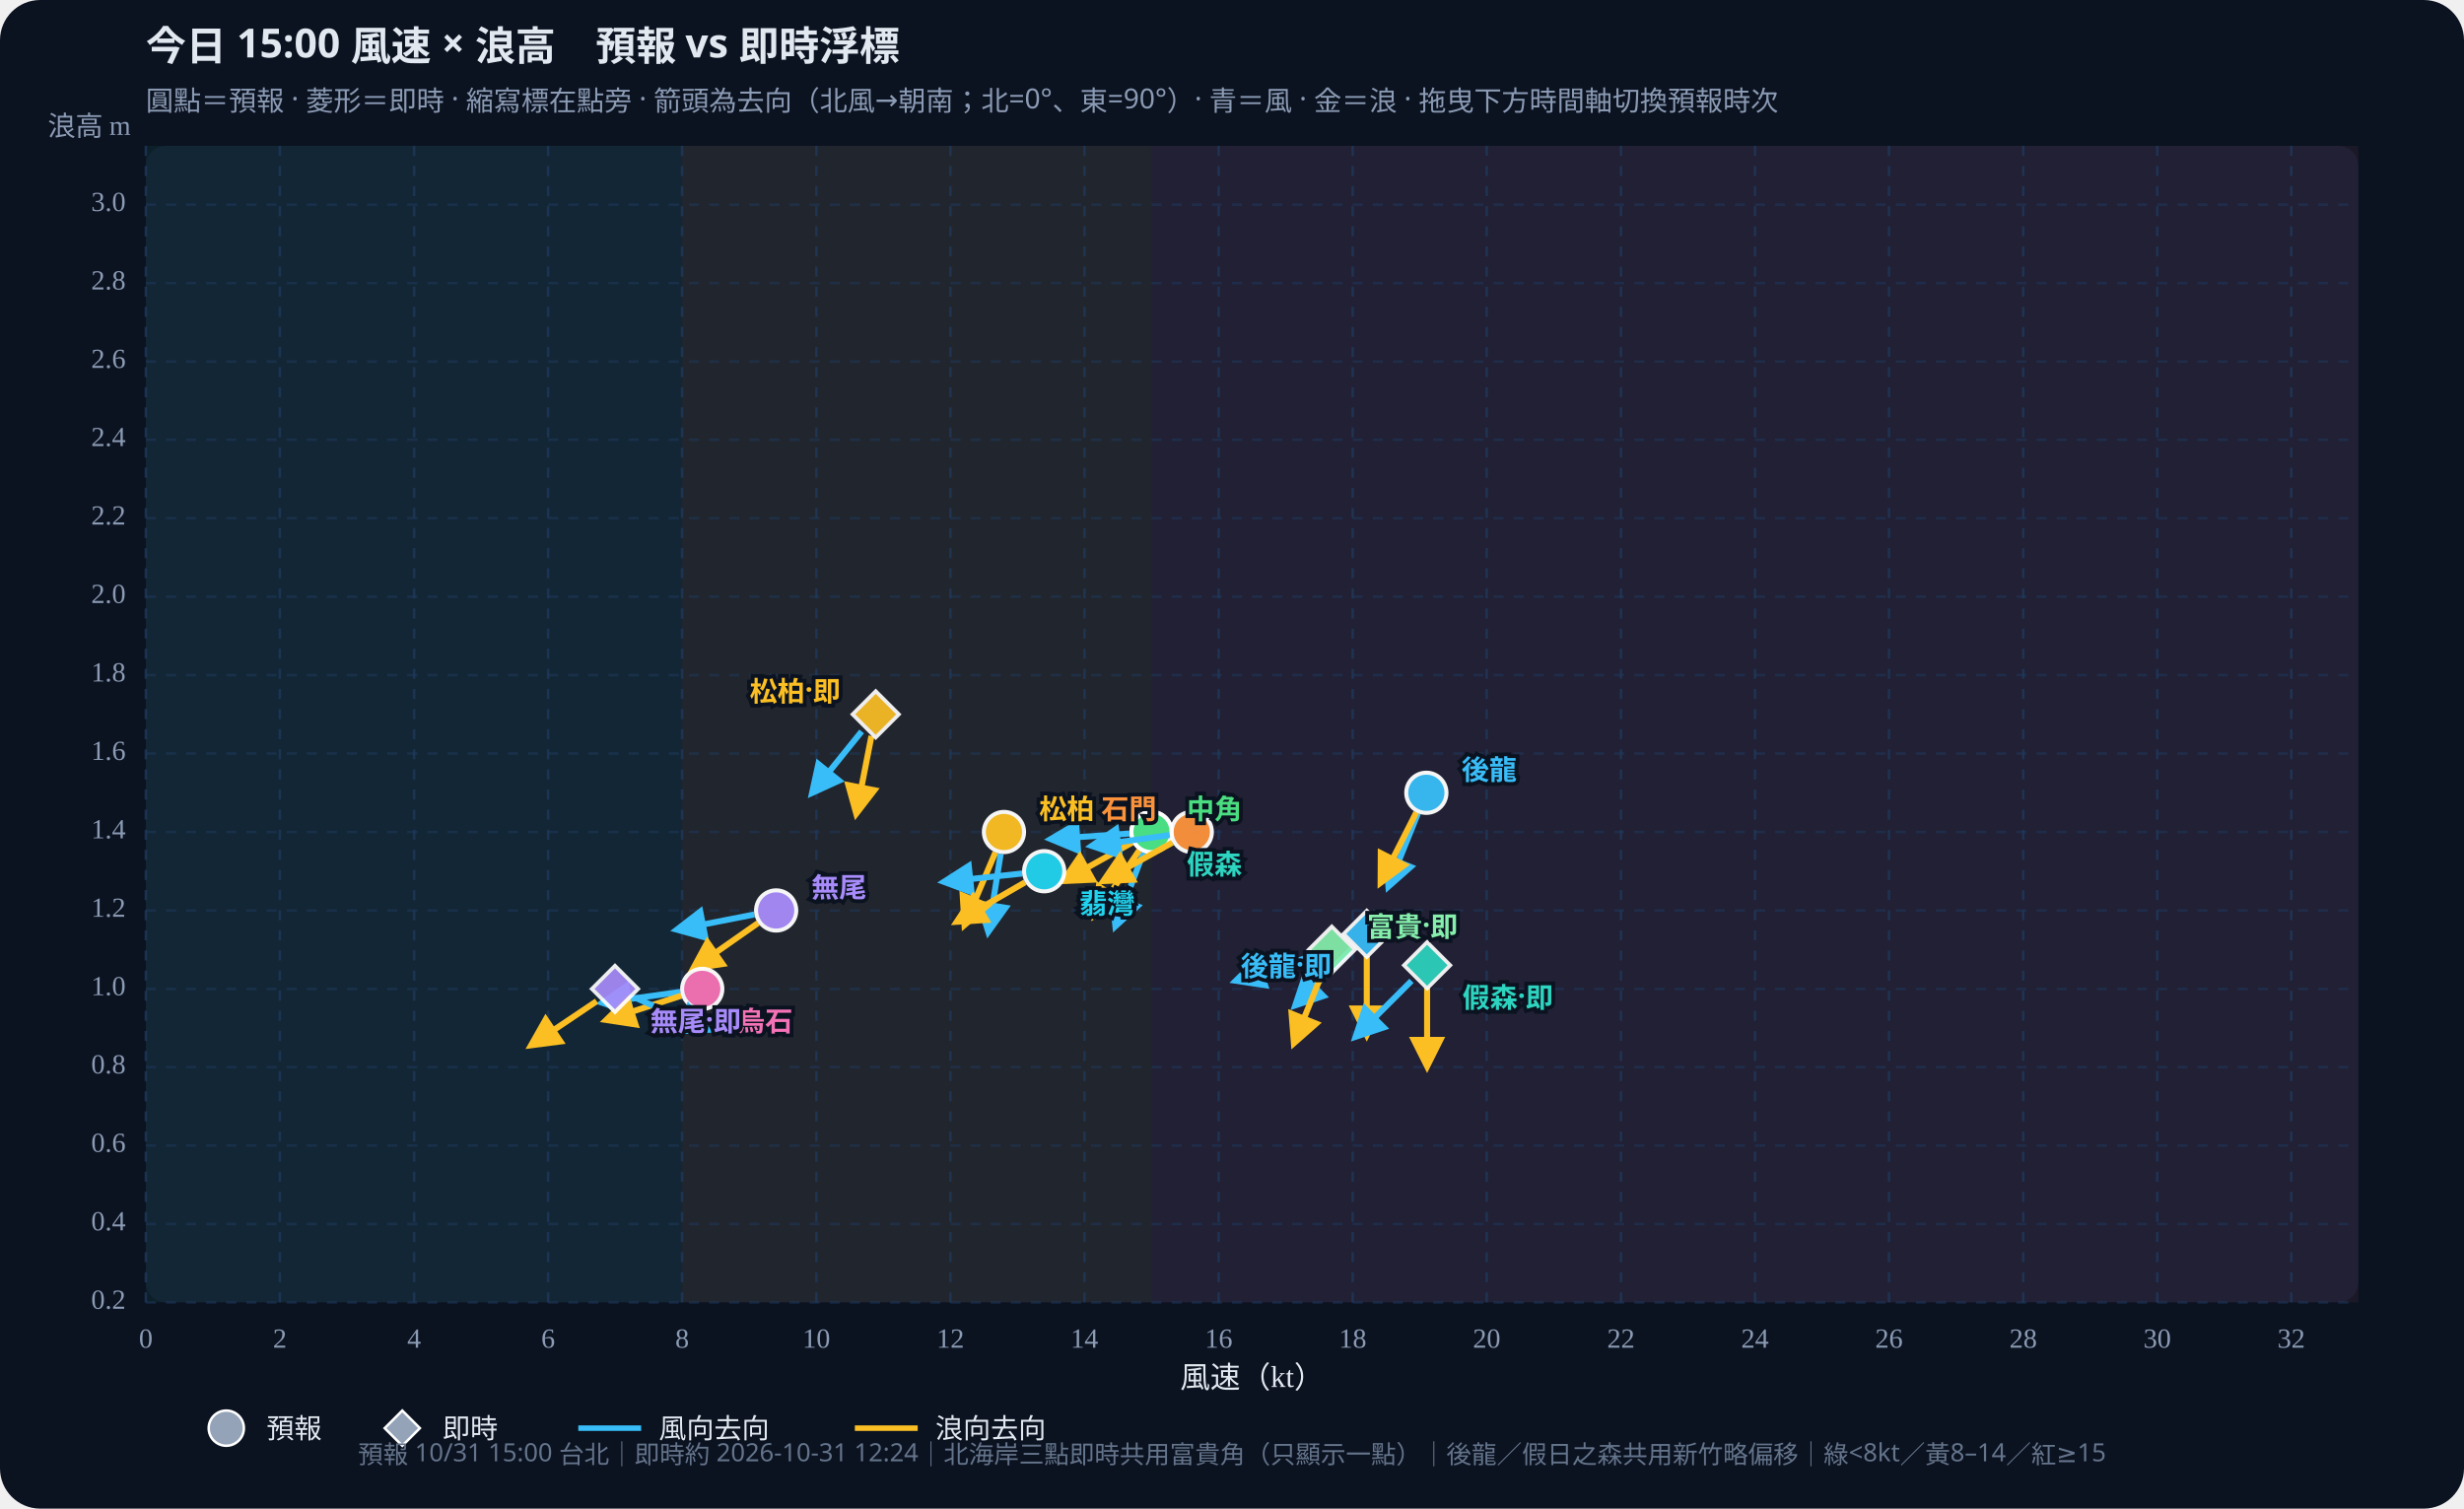
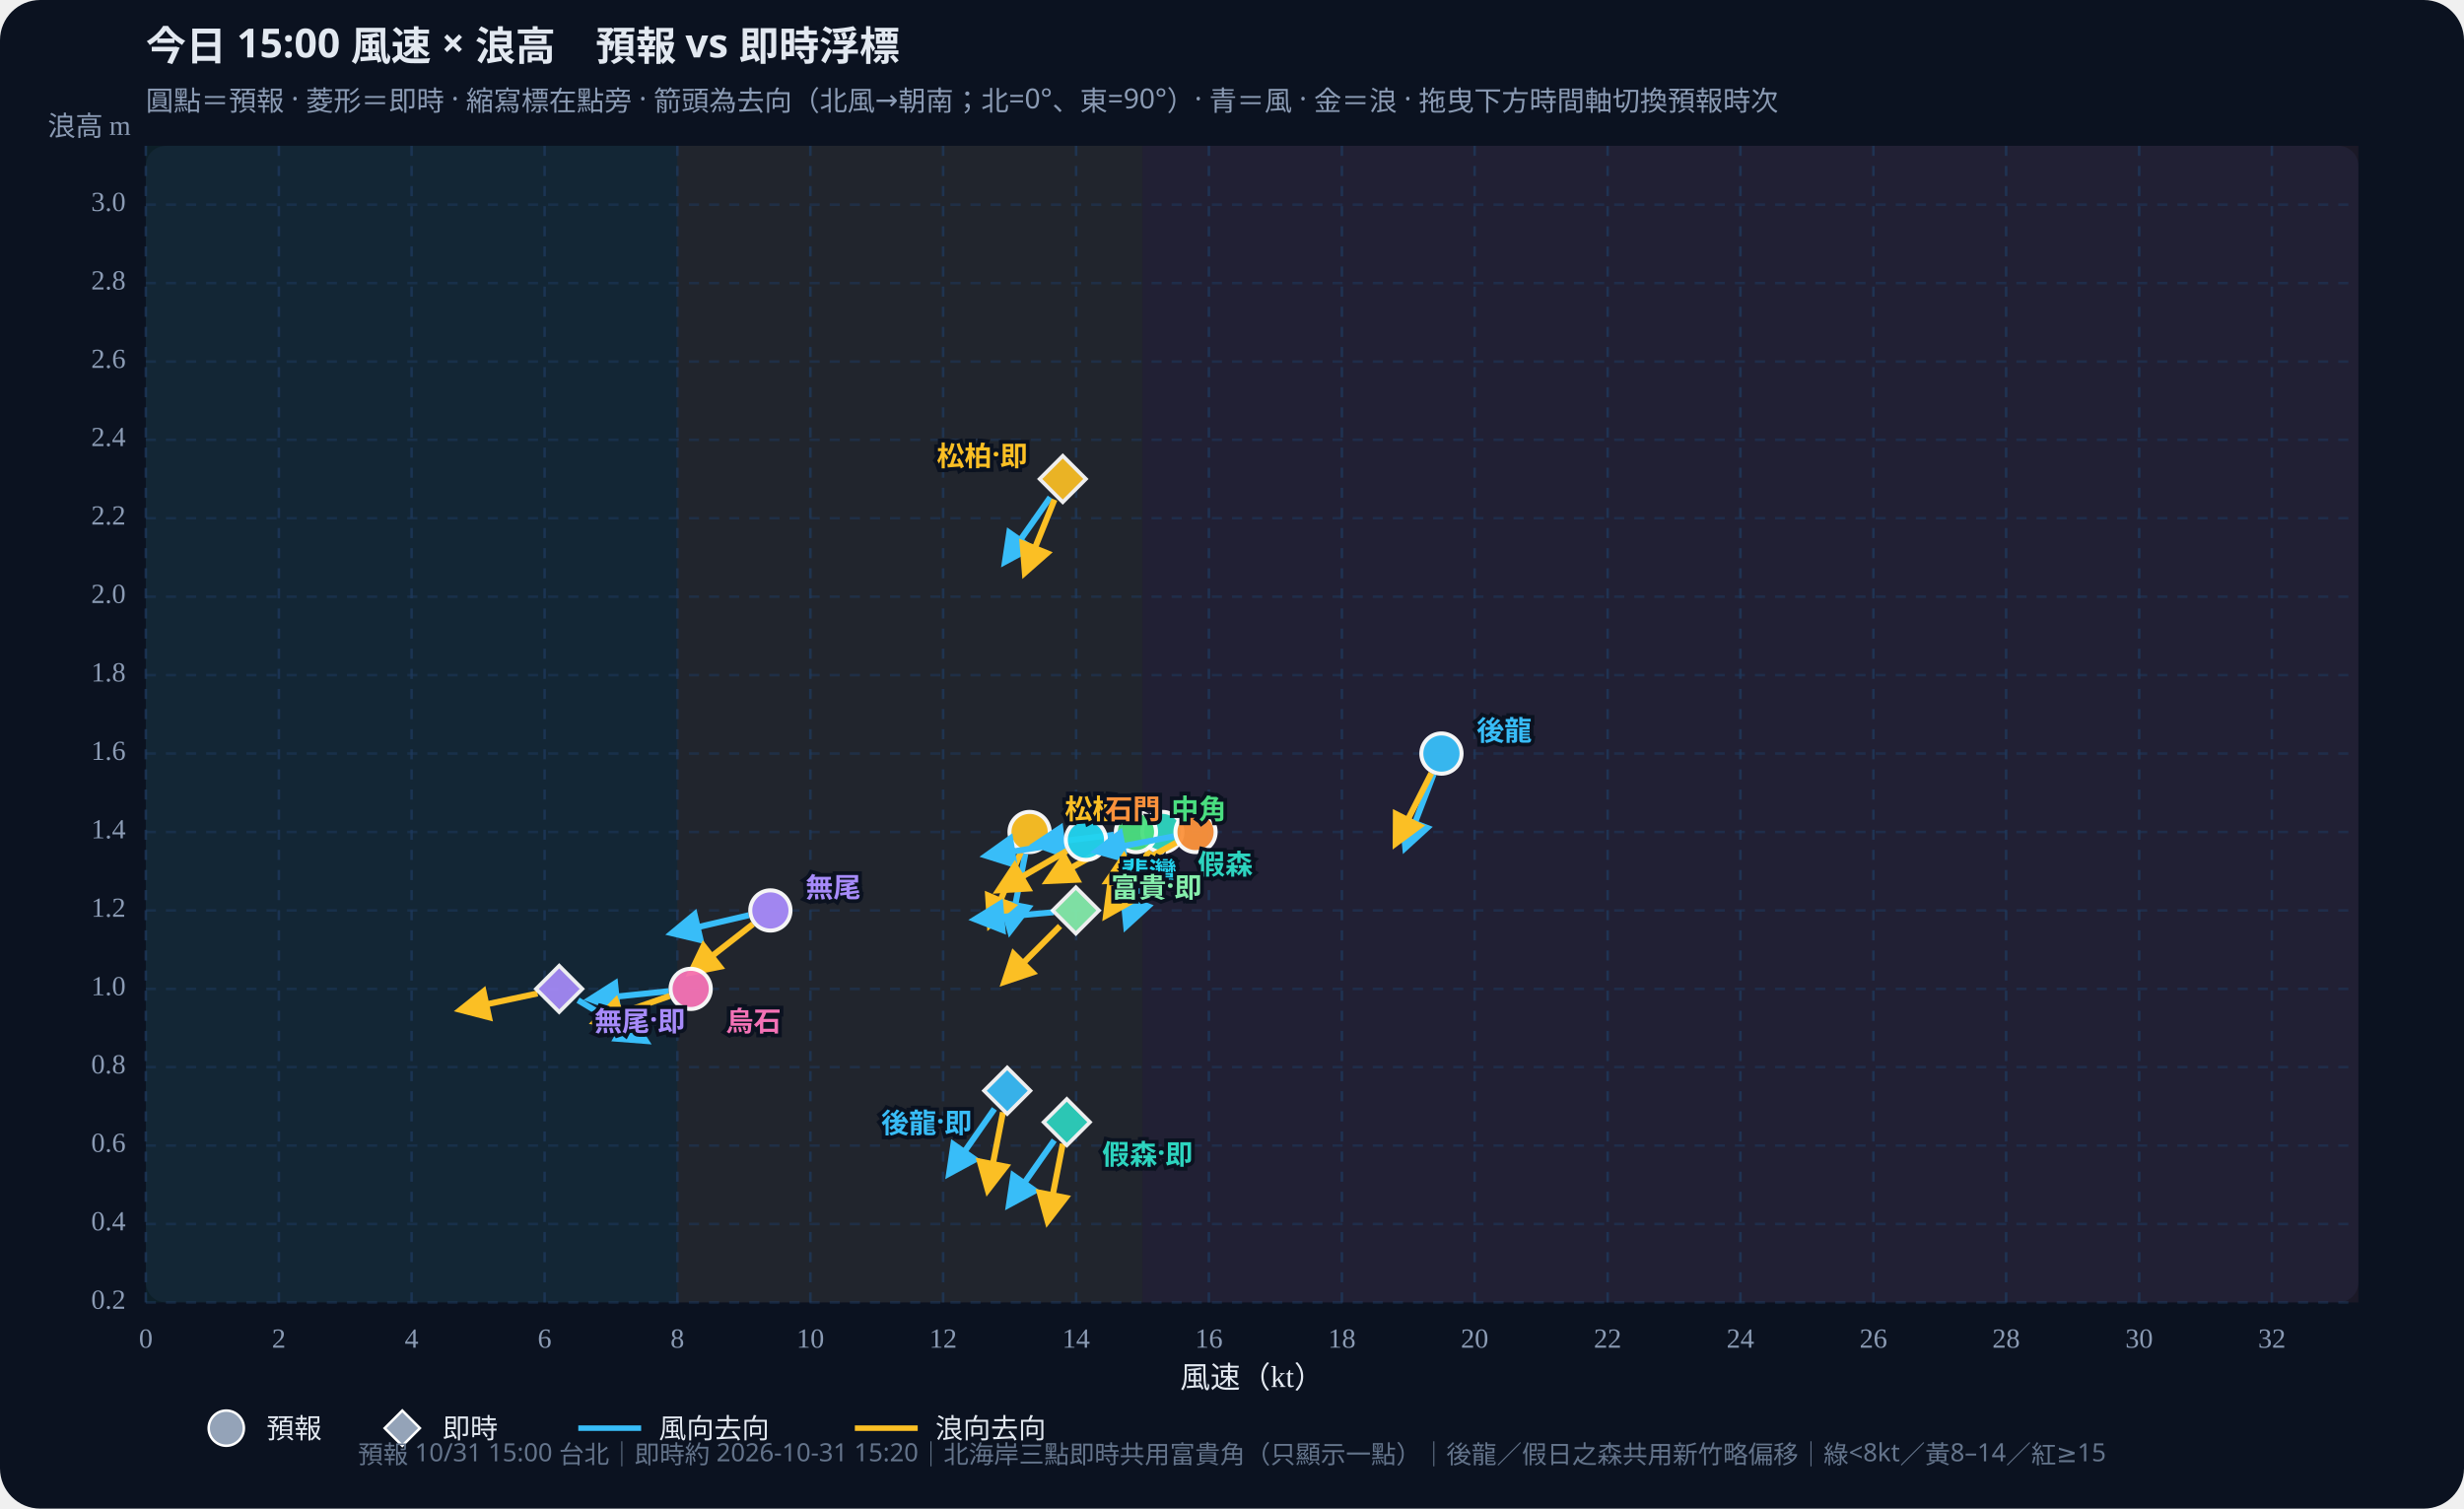
<svg xmlns="http://www.w3.org/2000/svg" id="wws-svg" viewBox="0 0 980 600" role="img" aria-label="風速與浪高散佈圖，可拖曳時間軸切換預報時次" style="width:100%;height:auto;display:block">
  <rect width="980" height="600" fill="#0b1220" rx="16" />
  <rect x="58" y="58" width="880" height="460" fill="#111a2e" rx="8" />
-   <rect x="58.0" y="58" width="213.3" height="460" fill="#34d399" opacity="0.07" />
-   <rect x="271.3" y="58" width="186.7" height="460" fill="#fbbf24" opacity="0.07" />
-   <rect x="458.0" y="58" width="480.0" height="460" fill="#fb7185" opacity="0.07" />
+   <rect x="58.0" y="58" width="211.4" height="460" fill="#34d399" opacity="0.07" />
+   <rect x="269.4" y="58" width="185.0" height="460" fill="#fbbf24" opacity="0.07" />
+   <rect x="454.4" y="58" width="483.6" height="460" fill="#fb7185" opacity="0.07" />
  <defs>
    <marker id="arrow-38bdf8" viewBox="0 0 10 10" refX="8" refY="5" markerWidth="6" markerHeight="6" orient="auto-start-reverse">
      <path d="M0,0 L10,5 L0,10 z" fill="#38bdf8" />
    </marker>
    <marker id="arrow-fbbf24" viewBox="0 0 10 10" refX="8" refY="5" markerWidth="6" markerHeight="6" orient="auto-start-reverse">
      <path d="M0,0 L10,5 L0,10 z" fill="#fbbf24" />
    </marker>
  </defs>
  <text id="wws-title" x="58" y="24" fill="#e2e8f0" font-size="16" font-weight="700" font-family="Noto Sans TC,system-ui,sans-serif">今日 15:00 風速 × 浪高　預報 vs 即時浮標</text>
  <text x="58" y="44" fill="#8b9bb4" font-size="11" font-family="Noto Sans TC,system-ui,sans-serif">圓點＝預報 · 菱形＝即時 · 縮寫標在點旁 · 箭頭為去向（北風→朝南；北=0°、東=90°）· 青＝風 · 金＝浪 · 拖曳下方時間軸切換預報時次</text>
  <line x1="58.0" y1="58" x2="58.0" y2="518" stroke="#1e3a5f" stroke-dasharray="4 4" opacity="0.7" />
  <text x="58.0" y="536" text-anchor="middle" fill="#8b9bb4" font-size="11">0</text>
-   <line x1="111.3" y1="58" x2="111.3" y2="518" stroke="#1e3a5f" stroke-dasharray="4 4" opacity="0.7" />
-   <text x="111.3" y="536" text-anchor="middle" fill="#8b9bb4" font-size="11">2</text>
-   <line x1="164.7" y1="58" x2="164.7" y2="518" stroke="#1e3a5f" stroke-dasharray="4 4" opacity="0.7" />
-   <text x="164.7" y="536" text-anchor="middle" fill="#8b9bb4" font-size="11">4</text>
-   <line x1="218.0" y1="58" x2="218.0" y2="518" stroke="#1e3a5f" stroke-dasharray="4 4" opacity="0.7" />
-   <text x="218.0" y="536" text-anchor="middle" fill="#8b9bb4" font-size="11">6</text>
-   <line x1="271.3" y1="58" x2="271.3" y2="518" stroke="#1e3a5f" stroke-dasharray="4 4" opacity="0.7" />
-   <text x="271.3" y="536" text-anchor="middle" fill="#8b9bb4" font-size="11">8</text>
-   <line x1="324.7" y1="58" x2="324.7" y2="518" stroke="#1e3a5f" stroke-dasharray="4 4" opacity="0.7" />
-   <text x="324.7" y="536" text-anchor="middle" fill="#8b9bb4" font-size="11">10</text>
-   <line x1="378.0" y1="58" x2="378.0" y2="518" stroke="#1e3a5f" stroke-dasharray="4 4" opacity="0.7" />
-   <text x="378.0" y="536" text-anchor="middle" fill="#8b9bb4" font-size="11">12</text>
-   <line x1="431.3" y1="58" x2="431.3" y2="518" stroke="#1e3a5f" stroke-dasharray="4 4" opacity="0.7" />
-   <text x="431.3" y="536" text-anchor="middle" fill="#8b9bb4" font-size="11">14</text>
-   <line x1="484.7" y1="58" x2="484.7" y2="518" stroke="#1e3a5f" stroke-dasharray="4 4" opacity="0.7" />
-   <text x="484.7" y="536" text-anchor="middle" fill="#8b9bb4" font-size="11">16</text>
-   <line x1="538.0" y1="58" x2="538.0" y2="518" stroke="#1e3a5f" stroke-dasharray="4 4" opacity="0.7" />
-   <text x="538.0" y="536" text-anchor="middle" fill="#8b9bb4" font-size="11">18</text>
-   <line x1="591.3" y1="58" x2="591.3" y2="518" stroke="#1e3a5f" stroke-dasharray="4 4" opacity="0.7" />
-   <text x="591.3" y="536" text-anchor="middle" fill="#8b9bb4" font-size="11">20</text>
-   <line x1="644.7" y1="58" x2="644.7" y2="518" stroke="#1e3a5f" stroke-dasharray="4 4" opacity="0.7" />
-   <text x="644.7" y="536" text-anchor="middle" fill="#8b9bb4" font-size="11">22</text>
-   <line x1="698.0" y1="58" x2="698.0" y2="518" stroke="#1e3a5f" stroke-dasharray="4 4" opacity="0.7" />
-   <text x="698.0" y="536" text-anchor="middle" fill="#8b9bb4" font-size="11">24</text>
-   <line x1="751.3" y1="58" x2="751.3" y2="518" stroke="#1e3a5f" stroke-dasharray="4 4" opacity="0.7" />
-   <text x="751.3" y="536" text-anchor="middle" fill="#8b9bb4" font-size="11">26</text>
-   <line x1="804.7" y1="58" x2="804.7" y2="518" stroke="#1e3a5f" stroke-dasharray="4 4" opacity="0.7" />
-   <text x="804.7" y="536" text-anchor="middle" fill="#8b9bb4" font-size="11">28</text>
-   <line x1="858.0" y1="58" x2="858.0" y2="518" stroke="#1e3a5f" stroke-dasharray="4 4" opacity="0.7" />
-   <text x="858.0" y="536" text-anchor="middle" fill="#8b9bb4" font-size="11">30</text>
-   <line x1="911.3" y1="58" x2="911.3" y2="518" stroke="#1e3a5f" stroke-dasharray="4 4" opacity="0.7" />
-   <text x="911.3" y="536" text-anchor="middle" fill="#8b9bb4" font-size="11">32</text>
+   <line x1="110.9" y1="58" x2="110.9" y2="518" stroke="#1e3a5f" stroke-dasharray="4 4" opacity="0.7" />
+   <text x="110.9" y="536" text-anchor="middle" fill="#8b9bb4" font-size="11">2</text>
+   <line x1="163.7" y1="58" x2="163.7" y2="518" stroke="#1e3a5f" stroke-dasharray="4 4" opacity="0.7" />
+   <text x="163.7" y="536" text-anchor="middle" fill="#8b9bb4" font-size="11">4</text>
+   <line x1="216.6" y1="58" x2="216.6" y2="518" stroke="#1e3a5f" stroke-dasharray="4 4" opacity="0.7" />
+   <text x="216.6" y="536" text-anchor="middle" fill="#8b9bb4" font-size="11">6</text>
+   <line x1="269.4" y1="58" x2="269.4" y2="518" stroke="#1e3a5f" stroke-dasharray="4 4" opacity="0.7" />
+   <text x="269.4" y="536" text-anchor="middle" fill="#8b9bb4" font-size="11">8</text>
+   <line x1="322.3" y1="58" x2="322.3" y2="518" stroke="#1e3a5f" stroke-dasharray="4 4" opacity="0.7" />
+   <text x="322.3" y="536" text-anchor="middle" fill="#8b9bb4" font-size="11">10</text>
+   <line x1="375.1" y1="58" x2="375.1" y2="518" stroke="#1e3a5f" stroke-dasharray="4 4" opacity="0.7" />
+   <text x="375.1" y="536" text-anchor="middle" fill="#8b9bb4" font-size="11">12</text>
+   <line x1="428.0" y1="58" x2="428.0" y2="518" stroke="#1e3a5f" stroke-dasharray="4 4" opacity="0.7" />
+   <text x="428.0" y="536" text-anchor="middle" fill="#8b9bb4" font-size="11">14</text>
+   <line x1="480.8" y1="58" x2="480.8" y2="518" stroke="#1e3a5f" stroke-dasharray="4 4" opacity="0.7" />
+   <text x="480.8" y="536" text-anchor="middle" fill="#8b9bb4" font-size="11">16</text>
+   <line x1="533.7" y1="58" x2="533.7" y2="518" stroke="#1e3a5f" stroke-dasharray="4 4" opacity="0.7" />
+   <text x="533.7" y="536" text-anchor="middle" fill="#8b9bb4" font-size="11">18</text>
+   <line x1="586.5" y1="58" x2="586.5" y2="518" stroke="#1e3a5f" stroke-dasharray="4 4" opacity="0.7" />
+   <text x="586.5" y="536" text-anchor="middle" fill="#8b9bb4" font-size="11">20</text>
+   <line x1="639.4" y1="58" x2="639.4" y2="518" stroke="#1e3a5f" stroke-dasharray="4 4" opacity="0.7" />
+   <text x="639.4" y="536" text-anchor="middle" fill="#8b9bb4" font-size="11">22</text>
+   <line x1="692.2" y1="58" x2="692.2" y2="518" stroke="#1e3a5f" stroke-dasharray="4 4" opacity="0.7" />
+   <text x="692.2" y="536" text-anchor="middle" fill="#8b9bb4" font-size="11">24</text>
+   <line x1="745.1" y1="58" x2="745.1" y2="518" stroke="#1e3a5f" stroke-dasharray="4 4" opacity="0.7" />
+   <text x="745.1" y="536" text-anchor="middle" fill="#8b9bb4" font-size="11">26</text>
+   <line x1="797.9" y1="58" x2="797.9" y2="518" stroke="#1e3a5f" stroke-dasharray="4 4" opacity="0.7" />
+   <text x="797.9" y="536" text-anchor="middle" fill="#8b9bb4" font-size="11">28</text>
+   <line x1="850.8" y1="58" x2="850.8" y2="518" stroke="#1e3a5f" stroke-dasharray="4 4" opacity="0.7" />
+   <text x="850.8" y="536" text-anchor="middle" fill="#8b9bb4" font-size="11">30</text>
+   <line x1="903.6" y1="58" x2="903.6" y2="518" stroke="#1e3a5f" stroke-dasharray="4 4" opacity="0.7" />
+   <text x="903.6" y="536" text-anchor="middle" fill="#8b9bb4" font-size="11">32</text>
  <line x1="58" y1="518.0" x2="938" y2="518.0" stroke="#1e3a5f" stroke-dasharray="4 4" opacity="0.5" />
  <text x="50" y="518.0" text-anchor="end" dominant-baseline="middle" fill="#8b9bb4" font-size="11">0.2</text>
  <line x1="58" y1="486.8" x2="938" y2="486.8" stroke="#1e3a5f" stroke-dasharray="4 4" opacity="0.5" />
  <text x="50" y="486.8" text-anchor="end" dominant-baseline="middle" fill="#8b9bb4" font-size="11">0.4</text>
  <line x1="58" y1="455.6" x2="938" y2="455.6" stroke="#1e3a5f" stroke-dasharray="4 4" opacity="0.5" />
  <text x="50" y="455.6" text-anchor="end" dominant-baseline="middle" fill="#8b9bb4" font-size="11">0.6</text>
  <line x1="58" y1="424.4" x2="938" y2="424.4" stroke="#1e3a5f" stroke-dasharray="4 4" opacity="0.5" />
  <text x="50" y="424.4" text-anchor="end" dominant-baseline="middle" fill="#8b9bb4" font-size="11">0.8</text>
  <line x1="58" y1="393.3" x2="938" y2="393.3" stroke="#1e3a5f" stroke-dasharray="4 4" opacity="0.5" />
  <text x="50" y="393.3" text-anchor="end" dominant-baseline="middle" fill="#8b9bb4" font-size="11">1.0</text>
  <line x1="58" y1="362.1" x2="938" y2="362.1" stroke="#1e3a5f" stroke-dasharray="4 4" opacity="0.5" />
  <text x="50" y="362.1" text-anchor="end" dominant-baseline="middle" fill="#8b9bb4" font-size="11">1.2</text>
  <line x1="58" y1="330.9" x2="938" y2="330.9" stroke="#1e3a5f" stroke-dasharray="4 4" opacity="0.5" />
  <text x="50" y="330.9" text-anchor="end" dominant-baseline="middle" fill="#8b9bb4" font-size="11">1.4</text>
  <line x1="58" y1="299.7" x2="938" y2="299.7" stroke="#1e3a5f" stroke-dasharray="4 4" opacity="0.5" />
  <text x="50" y="299.7" text-anchor="end" dominant-baseline="middle" fill="#8b9bb4" font-size="11">1.6</text>
  <line x1="58" y1="268.5" x2="938" y2="268.5" stroke="#1e3a5f" stroke-dasharray="4 4" opacity="0.5" />
  <text x="50" y="268.5" text-anchor="end" dominant-baseline="middle" fill="#8b9bb4" font-size="11">1.8</text>
  <line x1="58" y1="237.3" x2="938" y2="237.3" stroke="#1e3a5f" stroke-dasharray="4 4" opacity="0.5" />
  <text x="50" y="237.3" text-anchor="end" dominant-baseline="middle" fill="#8b9bb4" font-size="11">2.0</text>
  <line x1="58" y1="206.1" x2="938" y2="206.1" stroke="#1e3a5f" stroke-dasharray="4 4" opacity="0.5" />
  <text x="50" y="206.1" text-anchor="end" dominant-baseline="middle" fill="#8b9bb4" font-size="11">2.2</text>
  <line x1="58" y1="174.9" x2="938" y2="174.9" stroke="#1e3a5f" stroke-dasharray="4 4" opacity="0.5" />
  <text x="50" y="174.9" text-anchor="end" dominant-baseline="middle" fill="#8b9bb4" font-size="11">2.4</text>
  <line x1="58" y1="143.8" x2="938" y2="143.8" stroke="#1e3a5f" stroke-dasharray="4 4" opacity="0.5" />
  <text x="50" y="143.8" text-anchor="end" dominant-baseline="middle" fill="#8b9bb4" font-size="11">2.6</text>
  <line x1="58" y1="112.6" x2="938" y2="112.6" stroke="#1e3a5f" stroke-dasharray="4 4" opacity="0.5" />
  <text x="50" y="112.6" text-anchor="end" dominant-baseline="middle" fill="#8b9bb4" font-size="11">2.8</text>
  <line x1="58" y1="81.4" x2="938" y2="81.4" stroke="#1e3a5f" stroke-dasharray="4 4" opacity="0.5" />
  <text x="50" y="81.4" text-anchor="end" dominant-baseline="middle" fill="#8b9bb4" font-size="11">3.0</text>
  <text x="498" y="552" text-anchor="middle" fill="#e2e8f0" font-size="12">風速（kt）</text>
  <text x="52" y="54" text-anchor="end" fill="#8b9bb4" font-size="11">浪高 m</text>
  <g id="wws-forecast-layer">
-     <line x1="564.0" y1="323.4" x2="552.3" y2="352.4" stroke="#38bdf8" stroke-width="2.4" marker-end="url(#arrow-38bdf8)" />
-     <line x1="563.3" y1="323.1" x2="549.2" y2="350.9" stroke="#fbbf24" stroke-width="2.4" marker-end="url(#arrow-fbbf24)" />
-     <circle cx="567.3" cy="315.3" r="8.0" fill="#38bdf8" stroke="#fff" stroke-width="1.6" opacity="0.95" />
-     <line x1="454.8" y1="339.1" x2="443.7" y2="368.2" stroke="#38bdf8" stroke-width="2.4" marker-end="url(#arrow-38bdf8)" />
-     <line x1="453.1" y1="338.2" x2="435.6" y2="364.0" stroke="#fbbf24" stroke-width="2.4" marker-end="url(#arrow-fbbf24)" />
-     <circle cx="458.0" cy="330.9" r="8.0" fill="#2dd4bf" stroke="#fff" stroke-width="1.6" opacity="0.95" />
-     <line x1="398.0" y1="339.6" x2="393.1" y2="370.4" stroke="#38bdf8" stroke-width="2.4" marker-end="url(#arrow-38bdf8)" />
-     <line x1="395.9" y1="339.0" x2="383.7" y2="367.7" stroke="#fbbf24" stroke-width="2.4" marker-end="url(#arrow-fbbf24)" />
-     <circle cx="399.3" cy="330.9" r="8.0" fill="#fbbf24" stroke="#fff" stroke-width="1.6" opacity="0.95" />
-     <line x1="449.2" y1="331.5" x2="418.1" y2="333.7" stroke="#38bdf8" stroke-width="2.4" marker-end="url(#arrow-38bdf8)" />
-     <line x1="450.3" y1="335.1" x2="423.0" y2="350.3" stroke="#fbbf24" stroke-width="2.4" marker-end="url(#arrow-fbbf24)" />
-     <circle cx="458.0" cy="330.9" r="8.0" fill="#4ade80" stroke="#fff" stroke-width="1.6" opacity="0.95" />
-     <line x1="406.6" y1="347.4" x2="375.6" y2="350.7" stroke="#38bdf8" stroke-width="2.4" marker-end="url(#arrow-38bdf8)" />
-     <line x1="407.7" y1="350.9" x2="380.7" y2="366.5" stroke="#fbbf24" stroke-width="2.4" marker-end="url(#arrow-fbbf24)" />
-     <circle cx="415.3" cy="346.5" r="8.0" fill="#22d3ee" stroke="#fff" stroke-width="1.6" opacity="0.95" />
-     <line x1="465.3" y1="332.1" x2="434.4" y2="336.4" stroke="#38bdf8" stroke-width="2.4" marker-end="url(#arrow-38bdf8)" />
-     <line x1="466.3" y1="335.1" x2="439.0" y2="350.3" stroke="#fbbf24" stroke-width="2.4" marker-end="url(#arrow-fbbf24)" />
-     <circle cx="474.0" cy="330.9" r="8.0" fill="#fb923c" stroke="#fff" stroke-width="1.6" opacity="0.95" />
-     <line x1="300.0" y1="363.7" x2="269.4" y2="369.7" stroke="#38bdf8" stroke-width="2.4" marker-end="url(#arrow-38bdf8)" />
-     <line x1="301.5" y1="367.1" x2="275.9" y2="385.0" stroke="#fbbf24" stroke-width="2.4" marker-end="url(#arrow-fbbf24)" />
-     <circle cx="308.7" cy="362.1" r="8.0" fill="#a78bfa" stroke="#fff" stroke-width="1.6" opacity="0.95" />
-     <line x1="270.6" y1="394.5" x2="239.7" y2="398.8" stroke="#38bdf8" stroke-width="2.4" marker-end="url(#arrow-38bdf8)" />
-     <line x1="271.0" y1="396.0" x2="241.3" y2="405.6" stroke="#fbbf24" stroke-width="2.4" marker-end="url(#arrow-fbbf24)" />
-     <circle cx="279.3" cy="393.3" r="8.0" fill="#f472b6" stroke="#fff" stroke-width="1.6" opacity="0.95" />
-     <text x="581.3" y="305.3" text-anchor="start" dominant-baseline="central" fill="#38bdf8" font-size="11" font-weight="700" font-family="Noto Sans TC,system-ui,sans-serif" stroke="#0b1220" stroke-width="3" paint-order="stroke">後龍</text>
-     <text x="472.0" y="342.9" text-anchor="start" dominant-baseline="central" fill="#2dd4bf" font-size="11" font-weight="700" font-family="Noto Sans TC,system-ui,sans-serif" stroke="#0b1220" stroke-width="3" paint-order="stroke">假森</text>
-     <text x="413.3" y="320.9" text-anchor="start" dominant-baseline="central" fill="#fbbf24" font-size="11" font-weight="700" font-family="Noto Sans TC,system-ui,sans-serif" stroke="#0b1220" stroke-width="3" paint-order="stroke">松柏</text>
-     <text x="472.0" y="320.9" text-anchor="start" dominant-baseline="central" fill="#4ade80" font-size="11" font-weight="700" font-family="Noto Sans TC,system-ui,sans-serif" stroke="#0b1220" stroke-width="3" paint-order="stroke">中角</text>
-     <text x="429.3" y="358.5" text-anchor="start" dominant-baseline="central" fill="#22d3ee" font-size="11" font-weight="700" font-family="Noto Sans TC,system-ui,sans-serif" stroke="#0b1220" stroke-width="3" paint-order="stroke">翡灣</text>
-     <text x="460.0" y="320.9" text-anchor="end" dominant-baseline="central" fill="#fb923c" font-size="11" font-weight="700" font-family="Noto Sans TC,system-ui,sans-serif" stroke="#0b1220" stroke-width="3" paint-order="stroke">石門</text>
-     <text x="322.7" y="352.1" text-anchor="start" dominant-baseline="central" fill="#a78bfa" font-size="11" font-weight="700" font-family="Noto Sans TC,system-ui,sans-serif" stroke="#0b1220" stroke-width="3" paint-order="stroke">無尾</text>
-     <text x="293.3" y="405.3" text-anchor="start" dominant-baseline="central" fill="#f472b6" font-size="11" font-weight="700" font-family="Noto Sans TC,system-ui,sans-serif" stroke="#0b1220" stroke-width="3" paint-order="stroke">烏石</text>
+     <line x1="570.2" y1="307.9" x2="559.0" y2="337.0" stroke="#38bdf8" stroke-width="2.4" marker-end="url(#arrow-38bdf8)" />
+     <line x1="569.3" y1="307.5" x2="555.2" y2="335.3" stroke="#fbbf24" stroke-width="2.4" marker-end="url(#arrow-fbbf24)" />
+     <circle cx="573.3" cy="299.7" r="8.0" fill="#38bdf8" stroke="#fff" stroke-width="1.6" opacity="0.95" />
+     <line x1="459.2" y1="339.1" x2="448.0" y2="368.2" stroke="#38bdf8" stroke-width="2.4" marker-end="url(#arrow-38bdf8)" />
+     <line x1="457.4" y1="338.2" x2="440.0" y2="364.0" stroke="#fbbf24" stroke-width="2.4" marker-end="url(#arrow-fbbf24)" />
+     <circle cx="462.3" cy="330.9" r="8.0" fill="#2dd4bf" stroke="#fff" stroke-width="1.6" opacity="0.95" />
+     <line x1="407.8" y1="339.5" x2="401.8" y2="370.1" stroke="#38bdf8" stroke-width="2.4" marker-end="url(#arrow-38bdf8)" />
+     <line x1="406.0" y1="339.0" x2="393.8" y2="367.7" stroke="#fbbf24" stroke-width="2.4" marker-end="url(#arrow-fbbf24)" />
+     <circle cx="409.5" cy="330.9" r="8.0" fill="#fbbf24" stroke="#fff" stroke-width="1.6" opacity="0.95" />
+     <line x1="443.0" y1="332.0" x2="412.1" y2="335.8" stroke="#38bdf8" stroke-width="2.4" marker-end="url(#arrow-38bdf8)" />
+     <line x1="444.1" y1="335.1" x2="416.8" y2="350.3" stroke="#fbbf24" stroke-width="2.4" marker-end="url(#arrow-fbbf24)" />
+     <circle cx="451.8" cy="330.9" r="8.0" fill="#4ade80" stroke="#fff" stroke-width="1.6" opacity="0.95" />
+     <line x1="423.2" y1="335.4" x2="392.4" y2="340.3" stroke="#38bdf8" stroke-width="2.4" marker-end="url(#arrow-38bdf8)" />
+     <line x1="424.3" y1="338.4" x2="397.3" y2="354.0" stroke="#fbbf24" stroke-width="2.4" marker-end="url(#arrow-fbbf24)" />
+     <circle cx="431.9" cy="334.0" r="8.0" fill="#22d3ee" stroke="#fff" stroke-width="1.6" opacity="0.95" />
+     <line x1="466.9" y1="332.6" x2="436.3" y2="338.5" stroke="#38bdf8" stroke-width="2.4" marker-end="url(#arrow-38bdf8)" />
+     <line x1="467.8" y1="335.1" x2="440.6" y2="350.3" stroke="#fbbf24" stroke-width="2.4" marker-end="url(#arrow-fbbf24)" />
+     <circle cx="475.5" cy="330.9" r="8.0" fill="#fb923c" stroke="#fff" stroke-width="1.6" opacity="0.95" />
+     <line x1="297.8" y1="364.0" x2="267.4" y2="371.1" stroke="#38bdf8" stroke-width="2.4" marker-end="url(#arrow-38bdf8)" />
+     <line x1="299.5" y1="367.5" x2="274.9" y2="386.7" stroke="#fbbf24" stroke-width="2.4" marker-end="url(#arrow-fbbf24)" />
+     <circle cx="306.4" cy="362.1" r="8.0" fill="#a78bfa" stroke="#fff" stroke-width="1.6" opacity="0.95" />
+     <line x1="265.9" y1="394.2" x2="234.9" y2="397.4" stroke="#38bdf8" stroke-width="2.4" marker-end="url(#arrow-38bdf8)" />
+     <line x1="266.4" y1="396.1" x2="236.9" y2="406.3" stroke="#fbbf24" stroke-width="2.4" marker-end="url(#arrow-fbbf24)" />
+     <circle cx="274.7" cy="393.3" r="8.0" fill="#f472b6" stroke="#fff" stroke-width="1.6" opacity="0.95" />
+     <text x="587.3" y="289.7" text-anchor="start" dominant-baseline="central" fill="#38bdf8" font-size="11" font-weight="700" font-family="Noto Sans TC,system-ui,sans-serif" stroke="#0b1220" stroke-width="3" paint-order="stroke">後龍</text>
+     <text x="476.3" y="342.9" text-anchor="start" dominant-baseline="central" fill="#2dd4bf" font-size="11" font-weight="700" font-family="Noto Sans TC,system-ui,sans-serif" stroke="#0b1220" stroke-width="3" paint-order="stroke">假森</text>
+     <text x="423.5" y="320.9" text-anchor="start" dominant-baseline="central" fill="#fbbf24" font-size="11" font-weight="700" font-family="Noto Sans TC,system-ui,sans-serif" stroke="#0b1220" stroke-width="3" paint-order="stroke">松柏</text>
+     <text x="465.8" y="320.9" text-anchor="start" dominant-baseline="central" fill="#4ade80" font-size="11" font-weight="700" font-family="Noto Sans TC,system-ui,sans-serif" stroke="#0b1220" stroke-width="3" paint-order="stroke">中角</text>
+     <text x="445.9" y="346.0" text-anchor="start" dominant-baseline="central" fill="#22d3ee" font-size="11" font-weight="700" font-family="Noto Sans TC,system-ui,sans-serif" stroke="#0b1220" stroke-width="3" paint-order="stroke">翡灣</text>
+     <text x="461.5" y="320.9" text-anchor="end" dominant-baseline="central" fill="#fb923c" font-size="11" font-weight="700" font-family="Noto Sans TC,system-ui,sans-serif" stroke="#0b1220" stroke-width="3" paint-order="stroke">石門</text>
+     <text x="320.4" y="352.1" text-anchor="start" dominant-baseline="central" fill="#a78bfa" font-size="11" font-weight="700" font-family="Noto Sans TC,system-ui,sans-serif" stroke="#0b1220" stroke-width="3" paint-order="stroke">無尾</text>
+     <text x="288.7" y="405.3" text-anchor="start" dominant-baseline="central" fill="#f472b6" font-size="11" font-weight="700" font-family="Noto Sans TC,system-ui,sans-serif" stroke="#0b1220" stroke-width="3" paint-order="stroke">烏石</text>
  </g>
  <g id="wws-live-layer">
-     <line x1="537.4" y1="377.6" x2="515.3" y2="399.7" stroke="#38bdf8" stroke-width="2.4" marker-end="url(#arrow-38bdf8)" />
-     <line x1="543.6" y1="380.2" x2="543.6" y2="411.4" stroke="#fbbf24" stroke-width="2.4" marker-end="url(#arrow-fbbf24)" />
-     <polygon points="543.6,362.2 552.8,371.4 543.6,380.6 534.4,371.4" fill="#38bdf8" stroke="#fff" stroke-width="1.5" opacity="0.92" />
-     <line x1="561.4" y1="390.1" x2="539.3" y2="412.2" stroke="#38bdf8" stroke-width="2.4" marker-end="url(#arrow-38bdf8)" />
-     <line x1="567.6" y1="392.7" x2="567.6" y2="423.9" stroke="#fbbf24" stroke-width="2.4" marker-end="url(#arrow-fbbf24)" />
-     <polygon points="567.6,374.7 576.8,383.9 567.6,393.1 558.4,383.9" fill="#2dd4bf" stroke="#fff" stroke-width="1.5" opacity="0.92" />
-     <line x1="342.7" y1="290.9" x2="323.1" y2="315.2" stroke="#38bdf8" stroke-width="2.4" marker-end="url(#arrow-38bdf8)" />
-     <line x1="346.6" y1="292.7" x2="340.6" y2="323.4" stroke="#fbbf24" stroke-width="2.4" marker-end="url(#arrow-fbbf24)" />
-     <polygon points="348.3,274.9 357.5,284.1 348.3,293.3 339.1,284.1" fill="#fbbf24" stroke="#fff" stroke-width="1.5" opacity="0.92" />
-     <line x1="521.3" y1="380.4" x2="491.7" y2="390.0" stroke="#38bdf8" stroke-width="2.4" marker-end="url(#arrow-38bdf8)" />
-     <line x1="526.4" y1="385.8" x2="514.7" y2="414.7" stroke="#fbbf24" stroke-width="2.4" marker-end="url(#arrow-fbbf24)" />
-     <polygon points="529.7,368.5 538.9,377.7 529.7,386.9 520.5,377.7" fill="#86efac" stroke="#fff" stroke-width="1.5" opacity="0.92" />
-     <line x1="252.6" y1="396.8" x2="281.2" y2="409.5" stroke="#38bdf8" stroke-width="2.4" marker-end="url(#arrow-38bdf8)" />
-     <line x1="237.3" y1="398.2" x2="211.4" y2="415.6" stroke="#fbbf24" stroke-width="2.4" marker-end="url(#arrow-fbbf24)" />
-     <polygon points="244.6,384.1 253.8,393.3 244.6,402.5 235.4,393.3" fill="#a78bfa" stroke="#fff" stroke-width="1.5" opacity="0.92" />
-     <text x="529.6" y="383.4" text-anchor="end" dominant-baseline="central" fill="#38bdf8" font-size="11" font-weight="700" font-family="Noto Sans TC,system-ui,sans-serif" stroke="#0b1220" stroke-width="3" paint-order="stroke">後龍·即</text>
-     <text x="581.6" y="395.9" text-anchor="start" dominant-baseline="central" fill="#2dd4bf" font-size="11" font-weight="700" font-family="Noto Sans TC,system-ui,sans-serif" stroke="#0b1220" stroke-width="3" paint-order="stroke">假森·即</text>
-     <text x="334.3" y="274.1" text-anchor="end" dominant-baseline="central" fill="#fbbf24" font-size="11" font-weight="700" font-family="Noto Sans TC,system-ui,sans-serif" stroke="#0b1220" stroke-width="3" paint-order="stroke">松柏·即</text>
-     <text x="543.7" y="367.7" text-anchor="start" dominant-baseline="central" fill="#86efac" font-size="11" font-weight="700" font-family="Noto Sans TC,system-ui,sans-serif" stroke="#0b1220" stroke-width="3" paint-order="stroke">富貴·即</text>
-     <text x="258.6" y="405.3" text-anchor="start" dominant-baseline="central" fill="#a78bfa" font-size="11" font-weight="700" font-family="Noto Sans TC,system-ui,sans-serif" stroke="#0b1220" stroke-width="3" paint-order="stroke">無尾·即</text>
+     <line x1="395.5" y1="441.0" x2="377.6" y2="466.6" stroke="#38bdf8" stroke-width="2.4" marker-end="url(#arrow-38bdf8)" />
+     <line x1="398.9" y1="442.4" x2="392.9" y2="473.1" stroke="#fbbf24" stroke-width="2.4" marker-end="url(#arrow-fbbf24)" />
+     <polygon points="400.6,424.6 409.8,433.8 400.6,443.0 391.4,433.8" fill="#38bdf8" stroke="#fff" stroke-width="1.5" opacity="0.92" />
+     <line x1="419.3" y1="453.5" x2="401.4" y2="479.0" stroke="#38bdf8" stroke-width="2.4" marker-end="url(#arrow-38bdf8)" />
+     <line x1="422.7" y1="454.9" x2="416.7" y2="485.5" stroke="#fbbf24" stroke-width="2.4" marker-end="url(#arrow-fbbf24)" />
+     <polygon points="424.3,437.1 433.5,446.3 424.3,455.5 415.1,446.3" fill="#2dd4bf" stroke="#fff" stroke-width="1.5" opacity="0.92" />
+     <line x1="417.7" y1="197.8" x2="399.8" y2="223.3" stroke="#38bdf8" stroke-width="2.4" marker-end="url(#arrow-38bdf8)" />
+     <line x1="419.4" y1="198.7" x2="407.7" y2="227.6" stroke="#fbbf24" stroke-width="2.4" marker-end="url(#arrow-fbbf24)" />
+     <polygon points="422.7,181.3 431.9,190.5 422.7,199.7 413.5,190.5" fill="#fbbf24" stroke="#fff" stroke-width="1.5" opacity="0.92" />
+     <line x1="419.1" y1="362.8" x2="388.0" y2="365.6" stroke="#38bdf8" stroke-width="2.4" marker-end="url(#arrow-38bdf8)" />
+     <line x1="421.6" y1="368.3" x2="399.6" y2="390.4" stroke="#fbbf24" stroke-width="2.4" marker-end="url(#arrow-fbbf24)" />
+     <polygon points="427.9,352.9 437.1,362.1 427.9,371.3 418.7,362.1" fill="#86efac" stroke="#fff" stroke-width="1.5" opacity="0.92" />
+     <line x1="229.9" y1="397.8" x2="256.7" y2="413.9" stroke="#38bdf8" stroke-width="2.4" marker-end="url(#arrow-38bdf8)" />
+     <line x1="213.8" y1="395.1" x2="183.3" y2="401.6" stroke="#fbbf24" stroke-width="2.4" marker-end="url(#arrow-fbbf24)" />
+     <polygon points="222.4,384.1 231.6,393.3 222.4,402.5 213.2,393.3" fill="#a78bfa" stroke="#fff" stroke-width="1.5" opacity="0.92" />
+     <text x="386.6" y="445.8" text-anchor="end" dominant-baseline="central" fill="#38bdf8" font-size="11" font-weight="700" font-family="Noto Sans TC,system-ui,sans-serif" stroke="#0b1220" stroke-width="3" paint-order="stroke">後龍·即</text>
+     <text x="438.3" y="458.3" text-anchor="start" dominant-baseline="central" fill="#2dd4bf" font-size="11" font-weight="700" font-family="Noto Sans TC,system-ui,sans-serif" stroke="#0b1220" stroke-width="3" paint-order="stroke">假森·即</text>
+     <text x="408.7" y="180.5" text-anchor="end" dominant-baseline="central" fill="#fbbf24" font-size="11" font-weight="700" font-family="Noto Sans TC,system-ui,sans-serif" stroke="#0b1220" stroke-width="3" paint-order="stroke">松柏·即</text>
+     <text x="441.9" y="352.1" text-anchor="start" dominant-baseline="central" fill="#86efac" font-size="11" font-weight="700" font-family="Noto Sans TC,system-ui,sans-serif" stroke="#0b1220" stroke-width="3" paint-order="stroke">富貴·即</text>
+     <text x="236.4" y="405.3" text-anchor="start" dominant-baseline="central" fill="#a78bfa" font-size="11" font-weight="700" font-family="Noto Sans TC,system-ui,sans-serif" stroke="#0b1220" stroke-width="3" paint-order="stroke">無尾·即</text>
  </g>
  <circle cx="90" cy="568" r="7" fill="#94a3b8" stroke="#fff" />
  <text x="106" y="572" fill="#e2e8f0" font-size="11" font-family="Noto Sans TC,system-ui,sans-serif">預報</text>
  <polygon points="160,561 167,568 160,575 153,568" fill="#94a3b8" stroke="#fff" />
  <text x="176" y="572" fill="#e2e8f0" font-size="11" font-family="Noto Sans TC,system-ui,sans-serif">即時</text>
  <line x1="230" y1="568" x2="255" y2="568" stroke="#38bdf8" stroke-width="2.2" />
  <text x="262" y="572" fill="#e2e8f0" font-size="11" font-family="Noto Sans TC,system-ui,sans-serif">風向去向</text>
  <line x1="340" y1="568" x2="365" y2="568" stroke="#fbbf24" stroke-width="2.2" />
  <text x="372" y="572" fill="#e2e8f0" font-size="11" font-family="Noto Sans TC,system-ui,sans-serif">浪向去向</text>
-   <text id="wws-foot" x="490" y="582" text-anchor="middle" fill="#64748b" font-size="10" font-family="Noto Sans TC,system-ui,sans-serif">預報 10/31 15:00 台北｜即時約 2026-10-31 12:24｜北海岸三點即時共用富貴角（只顯示一點）｜後龍／假日之森共用新竹略偏移｜綠&lt;8kt／黃8–14／紅≥15</text>
+   <text id="wws-foot" x="490" y="582" text-anchor="middle" fill="#64748b" font-size="10" font-family="Noto Sans TC,system-ui,sans-serif">預報 10/31 15:00 台北｜即時約 2026-10-31 15:20｜北海岸三點即時共用富貴角（只顯示一點）｜後龍／假日之森共用新竹略偏移｜綠&lt;8kt／黃8–14／紅≥15</text>
</svg>
